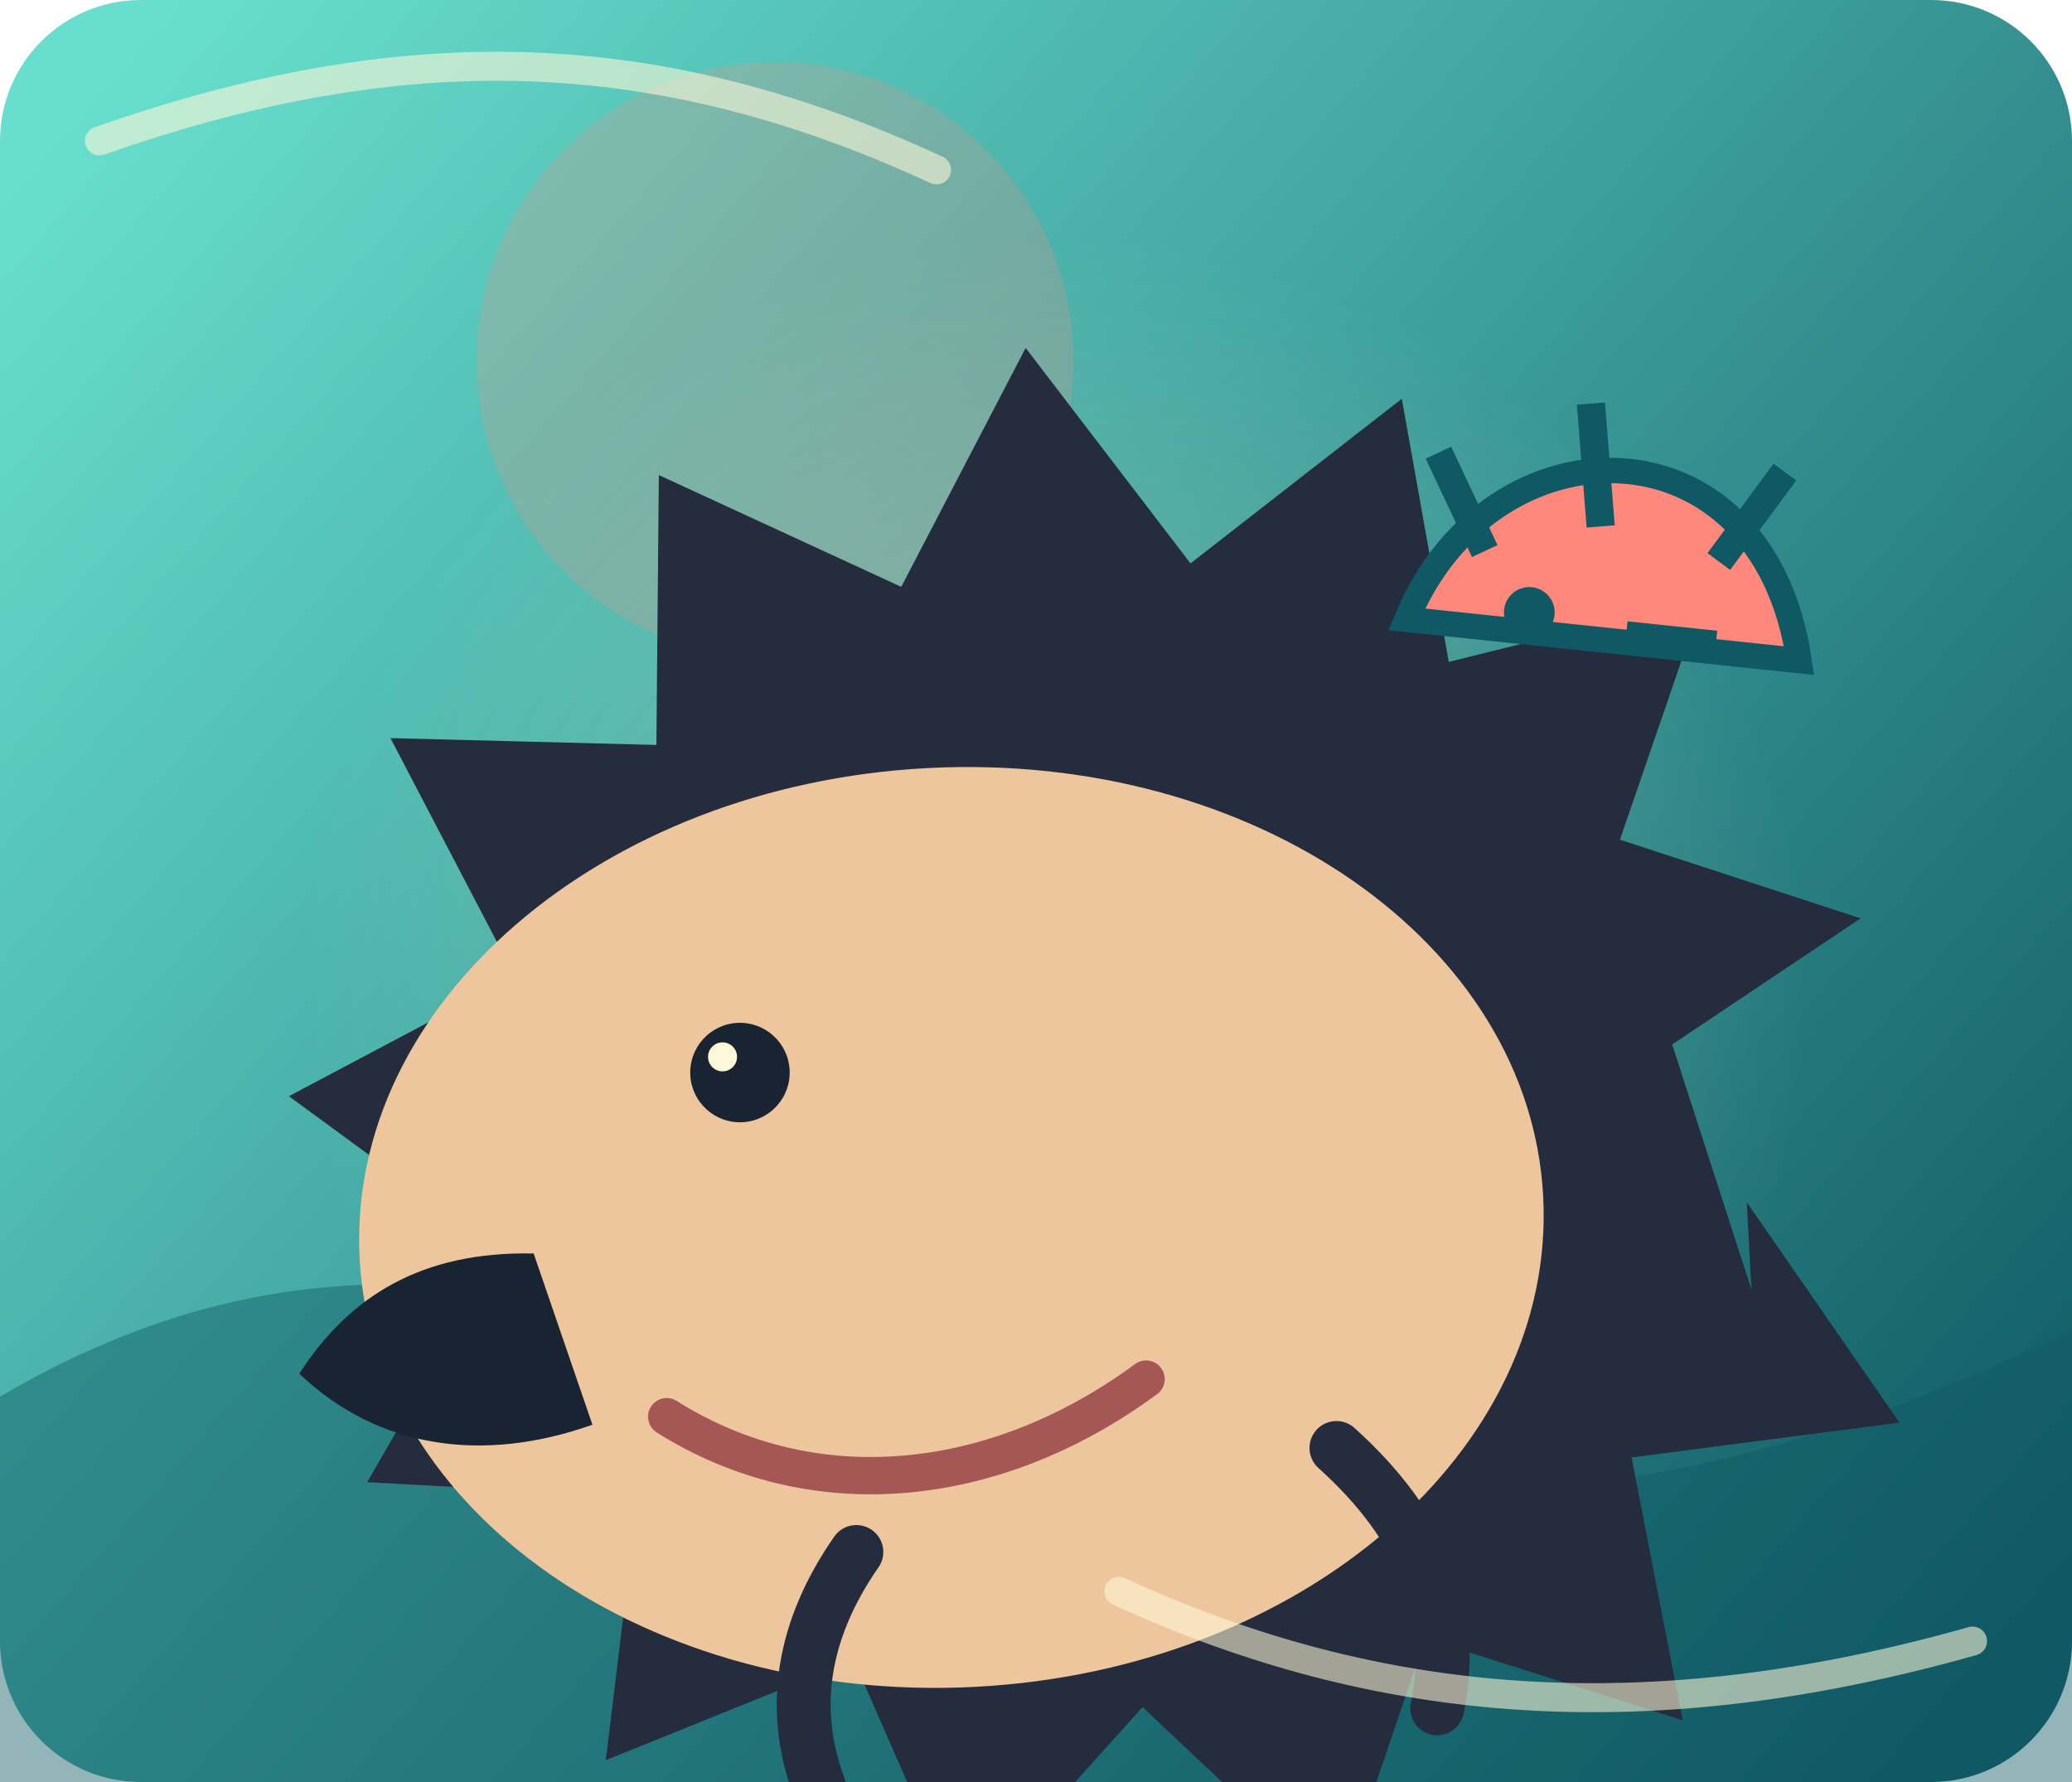
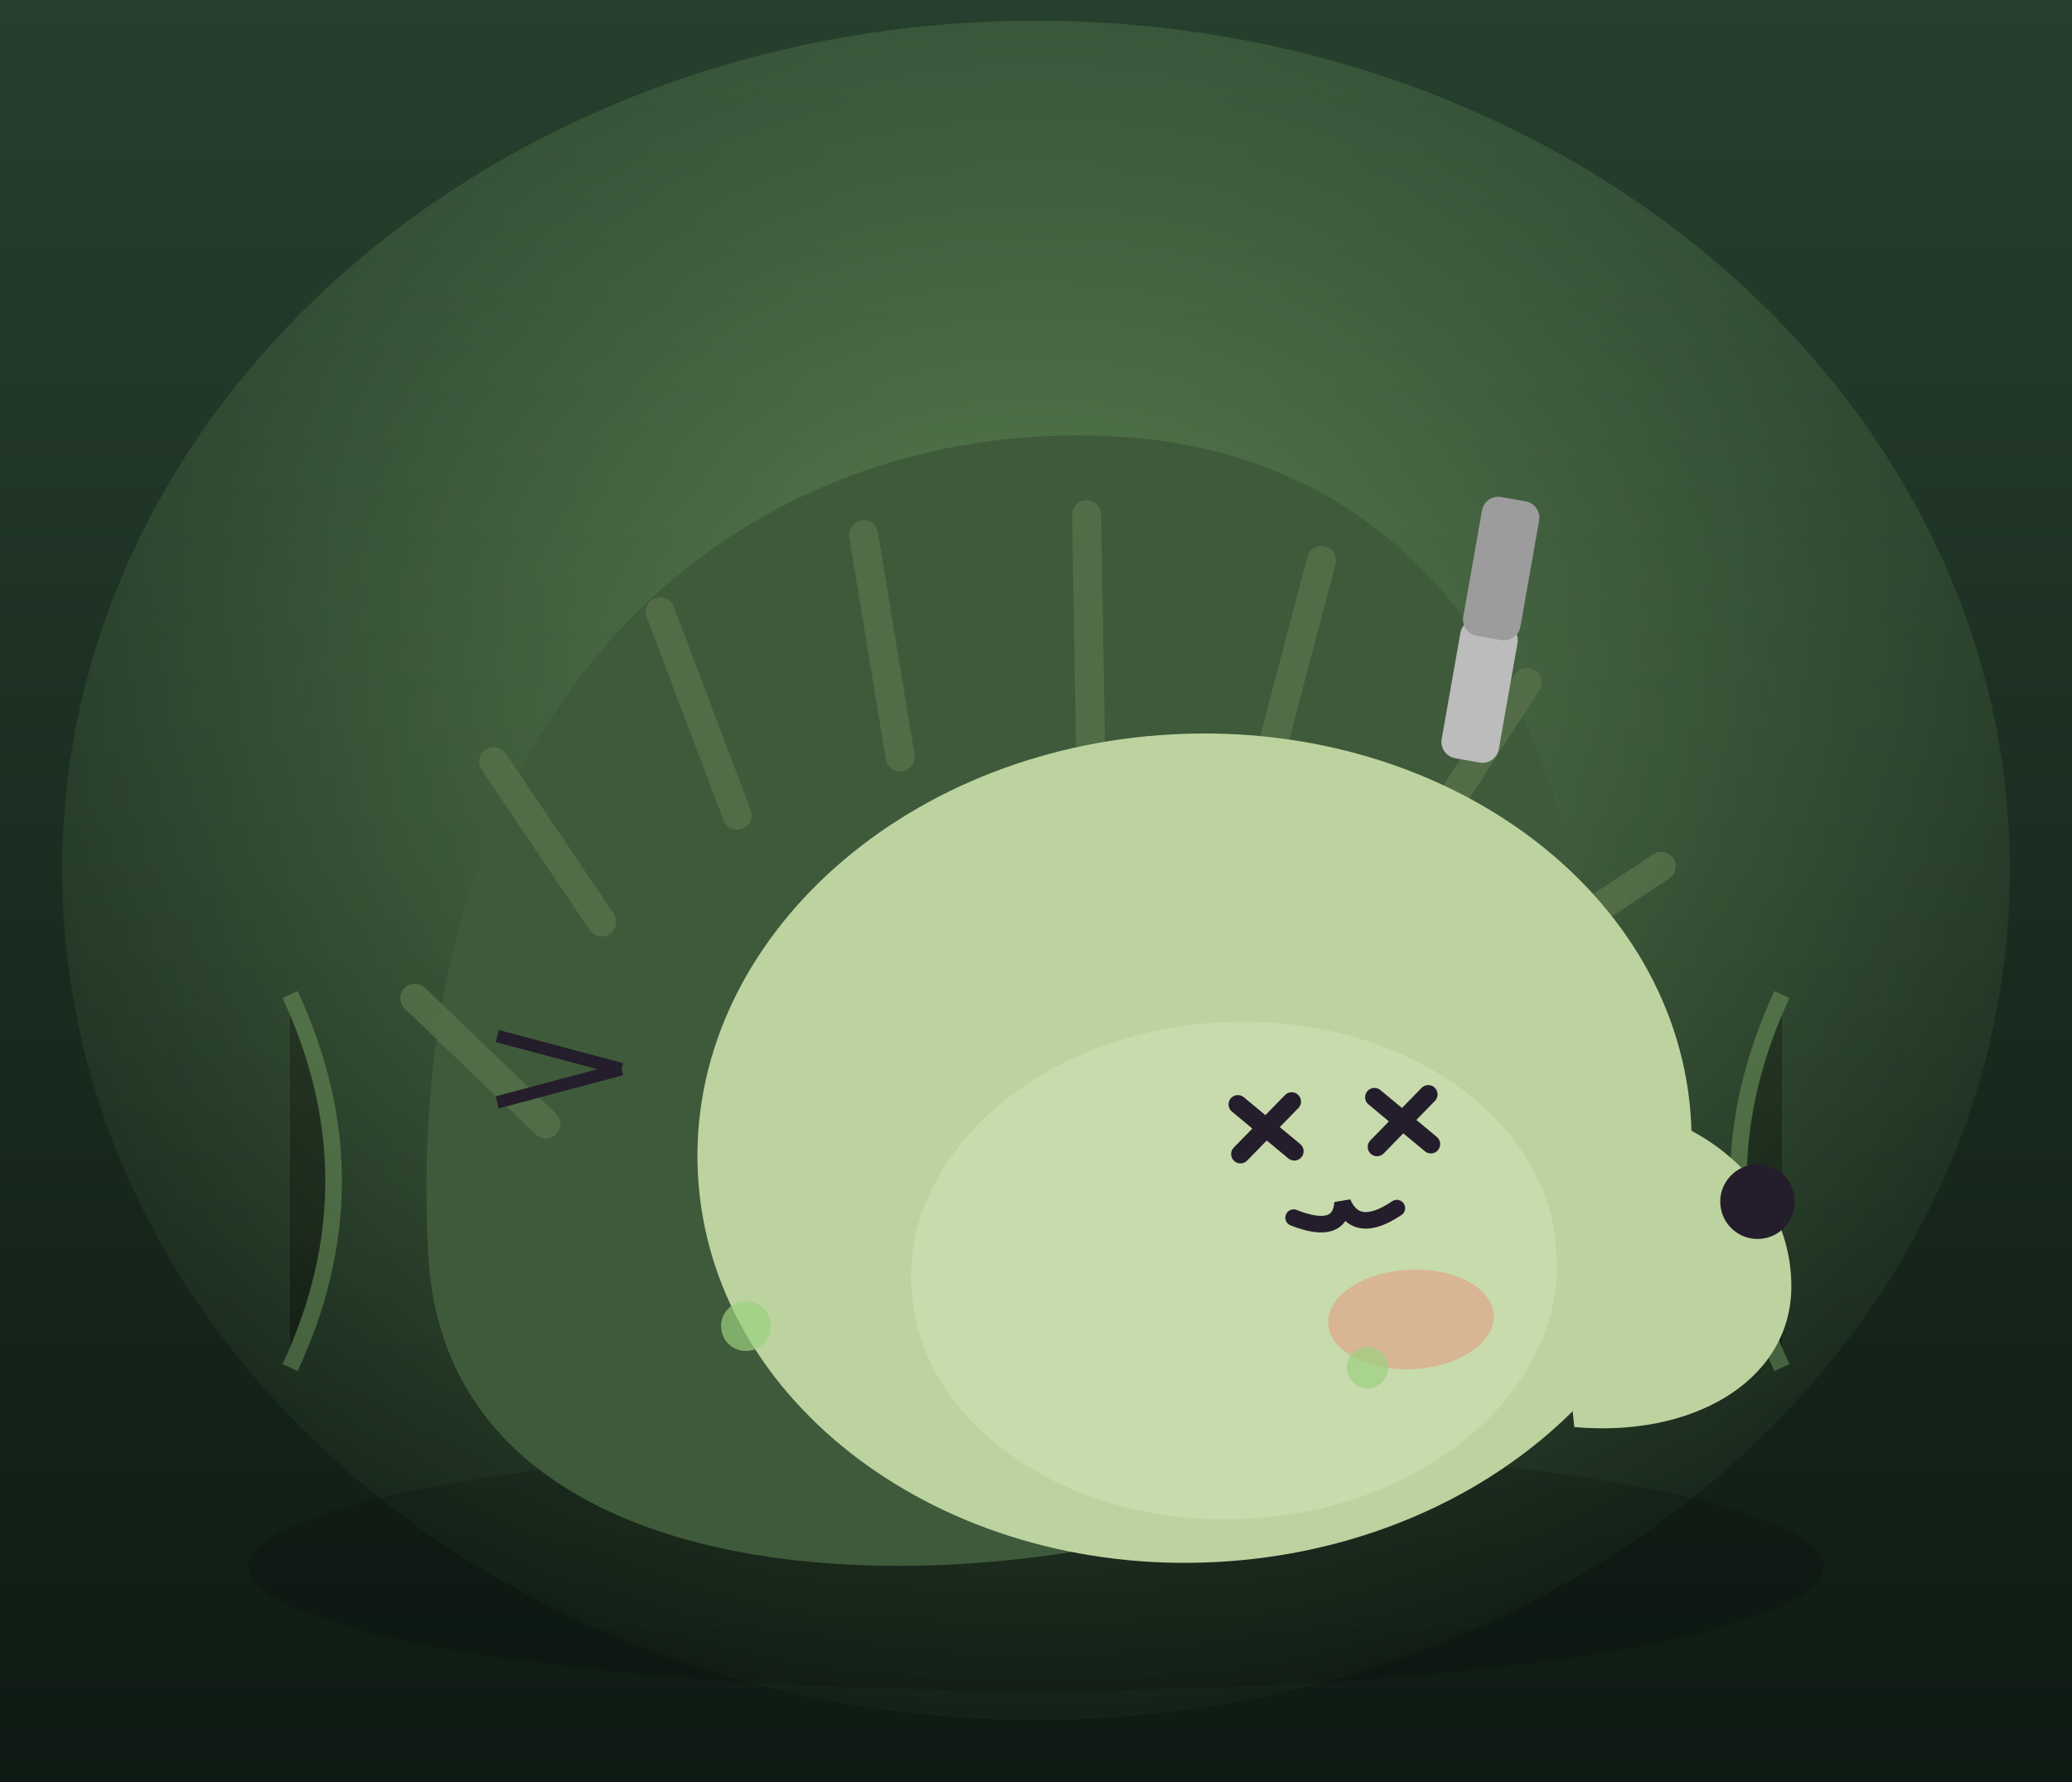
- <svg xmlns="http://www.w3.org/2000/svg" viewBox="0 0 500 430" role="img" aria-labelledby="title desc">
+ <svg xmlns="http://www.w3.org/2000/svg" viewBox="0 0 500 430">
  <defs>
-     <linearGradient id="bg" x1="24" y1="18" x2="476" y2="412" gradientUnits="userSpaceOnUse">
-       <stop stop-color="#68dfce" />
-       <stop offset="1" stop-color="#0f5964" />
+     <linearGradient id="bg" x1="0" y1="0" x2="0" y2="1">
+       <stop stop-color="#27402e" />
+       <stop offset="1" stop-color="#0e1a13" />
    </linearGradient>
-     <radialGradient id="glow">
-       <stop stop-color="#fff8d8" stop-opacity=".72" />
-       <stop offset="1" stop-color="#fff8d8" stop-opacity="0" />
+     <radialGradient id="spot" cx=".5" cy=".42" r=".62">
+       <stop stop-color="#9bd17f" stop-opacity=".5" />
+       <stop offset="1" stop-color="#9bd17f" stop-opacity="0" />
    </radialGradient>
  </defs>
-   <rect width="500" height="430" rx="34" fill="url(#bg)" />
-   <circle cx="187" cy="87" r="72" fill="#ff887d" opacity=".22" />
-   <circle cx="174" cy="216" r="36" fill="#fff8d8" opacity=".16" />
-   <path d="M0 337c82-48 146-23 235 4 96 29 167 27 265-20v109H0Z" fill="#0f5964" opacity=".45" />
-   <circle cx="255" cy="238" r="180" fill="url(#glow)" opacity=".38" />
-   <g transform="translate(250 208) rotate(-3) scale(-1 1)">
-     <path d="M-167 112-151 52l-47-28 57-22-23-57 62 12 8-64 53 37 37-54 33 56 57-30 4 65 64-5-27 59 56 26-49 40 35 54-65 7 11 63-61-21-23 61-46-46-45 47-24-60-61 23 9-64-65-5 34-55Z" fill="#242c3d" />
-     <ellipse cx="25" cy="87" rx="143" ry="111" fill="#edc69d" />
-     <circle cx="74" cy="47" r="12" fill="#182431" />
-     <circle cx="78" cy="43" r="3.5" fill="#fff8d8" />
-     <path d="M126 88c27-2 45 8 58 26-18 19-43 24-70 16Z" fill="#182431" />
-     <path d="M-20 126c38 25 82 27 116 3" fill="none" stroke="#a55756" stroke-width="9" stroke-linecap="round" />
-     <path d="M-65 145c-20 20-27 41-21 64M52 164c14 18 18 37 12 56" fill="none" stroke="#242c3d" stroke-width="13" stroke-linecap="round" />
+   <rect width="500" height="430" fill="url(#bg)" />
+   <g stroke="#6b8f5a" stroke-width="4" opacity=".5">
+     <path d="M70 330c14-30 14-60 0-90M430 330c-14-30-14-60 0-90" />
  </g>
-   <g transform="translate(390 124) rotate(6) scale(.68)">
-     <path d="M-70 45c22-75 118-86 140 0Z" fill="#ff887d" stroke="#0f5964" stroke-width="9" />
-     <path d="M-45 18-65-15M-5 5-13-38M38 13 58-21" stroke="#0f5964" stroke-width="10" />
-     <circle cx="-27" cy="38" r="9" fill="#0f5964" />
-     <path d="M8 42h32" stroke="#0f5964" stroke-width="9" />
+   <ellipse cx="250" cy="210" rx="235" ry="205" fill="url(#spot)" />
+   <ellipse cx="250" cy="378" rx="190" ry="30" fill="#000" opacity=".16" />
+   <g transform="translate(250 235) rotate(-3) scale(1)">
+     <path d="M-150 60C-150-78-60-140 30-128 132-114 150 8 120 86 90 150-150 178-150 60Z" fill="#3f5a3a" />
+     <g stroke="#557049" stroke-width="7" stroke-linecap="round" opacity=".85">
+       <path d="M-120 30-150-2M-104-18-128-58M-70-42-86-92M-30-54-36-108M16-54 18-110M58-46 74-96M96-28 122-64M118 2 152-18" />
+     </g>
+     <ellipse cx="36" cy="44" rx="120" ry="100" fill="#bcd3a0" />
+     <ellipse cx="44" cy="74" rx="78" ry="60" fill="#cfe2b8" opacity=".55" />
+     <path d="M120 36c40 2 60 26 58 50-2 22-26 34-54 30Z" fill="#bcd3a0" />
+     <circle cx="171" cy="64" r="9" fill="#241d2b" />
+     <ellipse cx="86" cy="88" rx="20" ry="12" fill="#ea8f7a" opacity=".5" />
+     <g transform="translate(70 40)">
+       <path d="M-23-6 -10 6M-23 6 -10-6" stroke="#241d2b" stroke-width="4.5" stroke-linecap="round" />
+       <path d="M10-6 23 6M10 6 23-6" stroke="#241d2b" stroke-width="4.5" stroke-linecap="round" />
+       <path d="M-11 22q11 5 12-3q3 8 13 2" fill="none" stroke="#241d2b" stroke-width="4" stroke-linecap="round" />
+     </g>
  </g>
-   <path d="M24 34c74-26 135-24 202 7M476 396c-78 22-143 17-206-12" fill="none" stroke="#fff8d8" stroke-width="7" stroke-linecap="round" opacity=".58" />
+   <path d="M120 250l30 8M120 266l30-8" stroke="#241d2b" stroke-width="3" />
+   <g transform="translate(360 150) rotate(10)">
+     <rect x="-7" y="0" width="14" height="34" rx="4" fill="#bcbcbc" />
+     <rect x="-7" y="-30" width="14" height="34" rx="4" fill="#9c9c9c" />
+   </g>
+   <g fill="#9bd17f" opacity=".7">
+     <circle cx="180" cy="320" r="6" />
+     <circle cx="330" cy="330" r="5" />
+   </g>
</svg>
